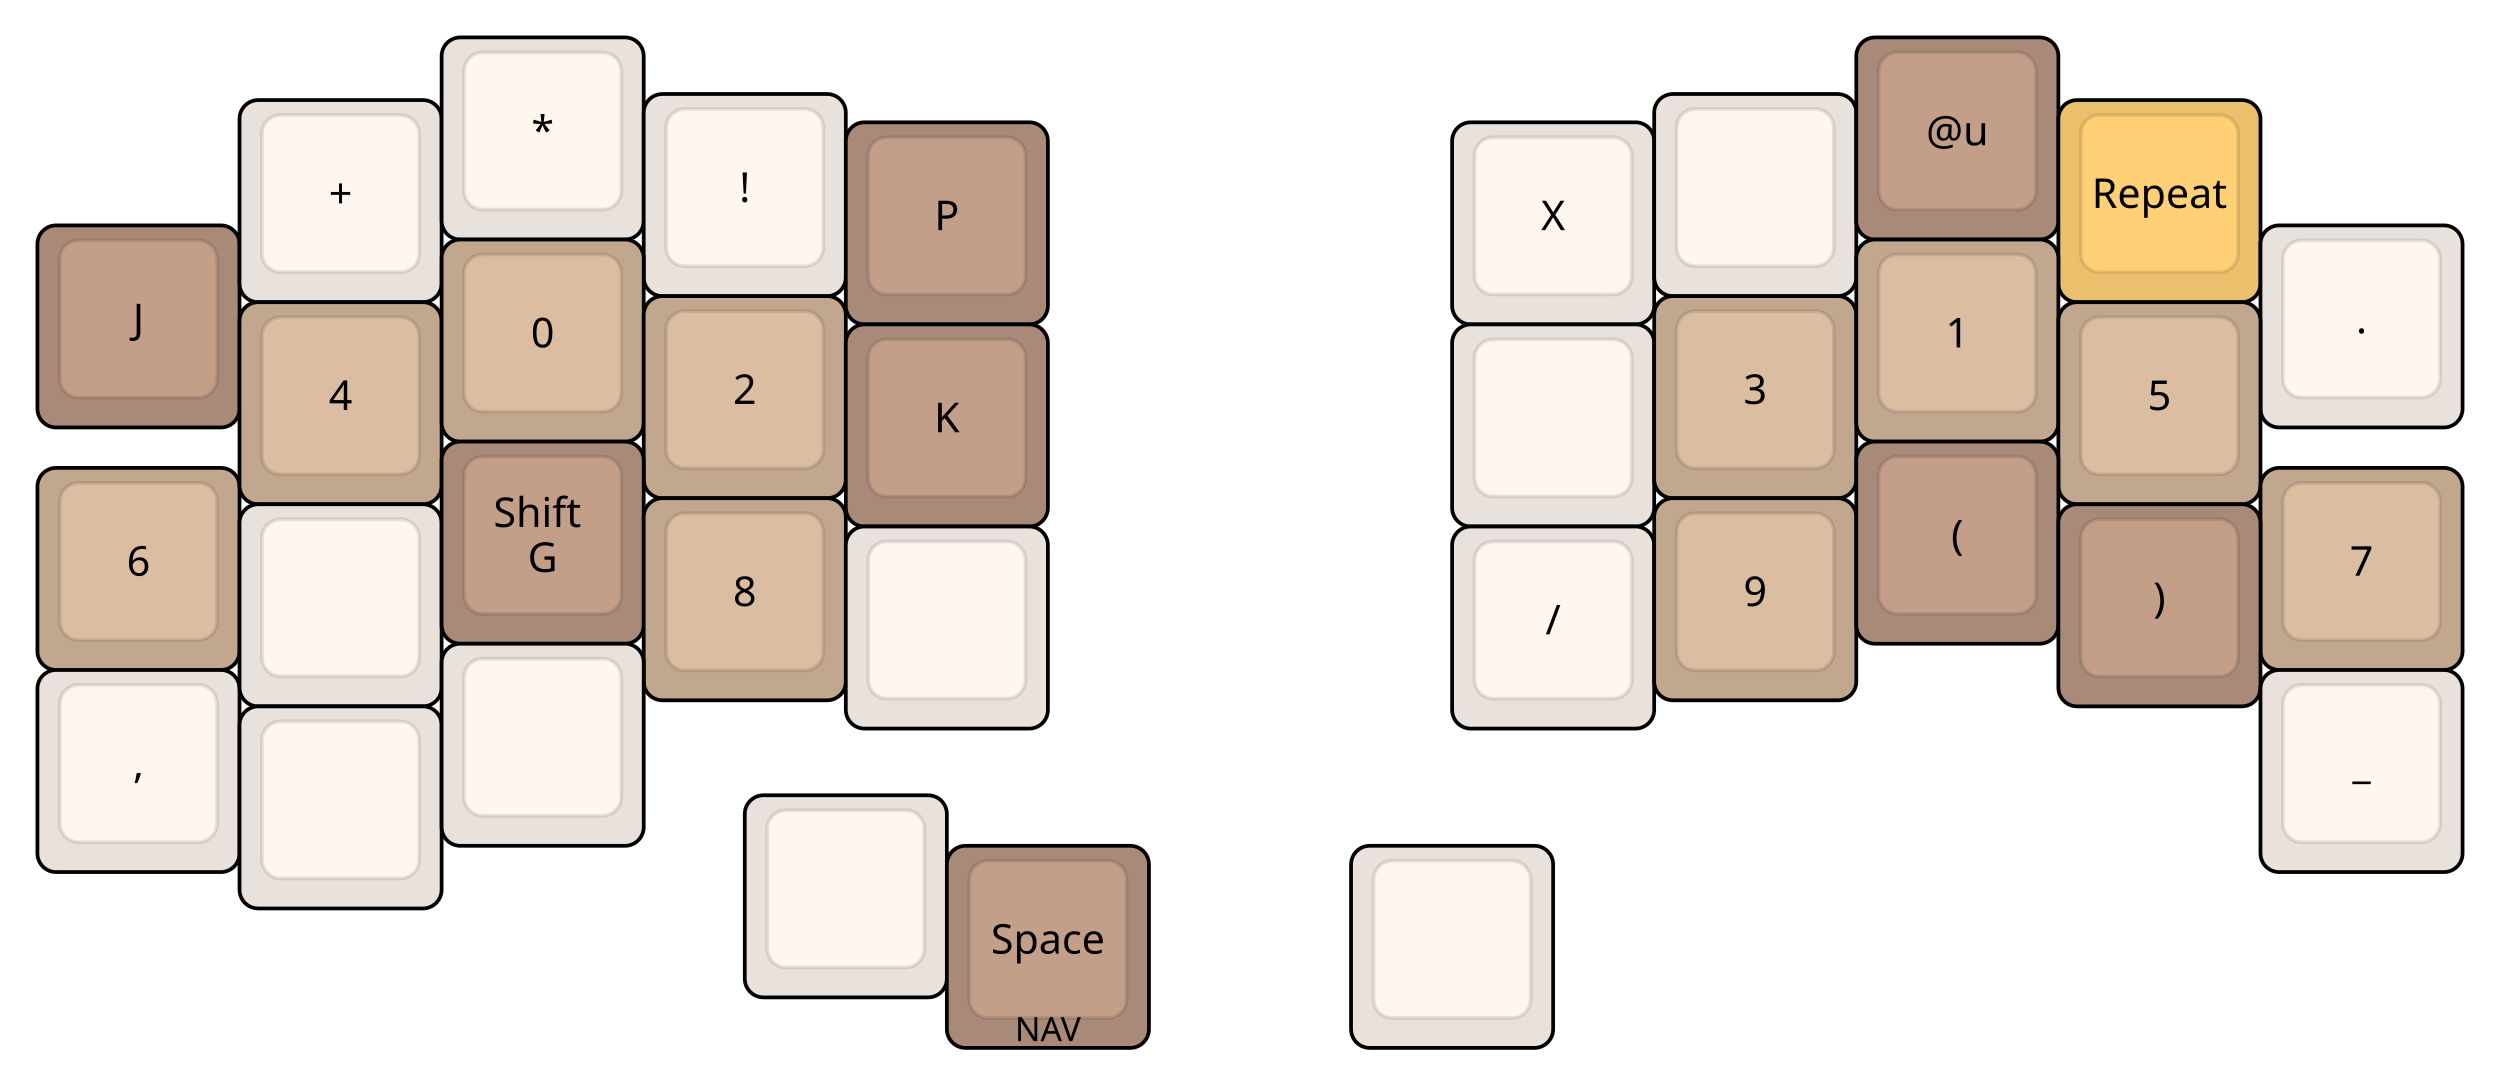
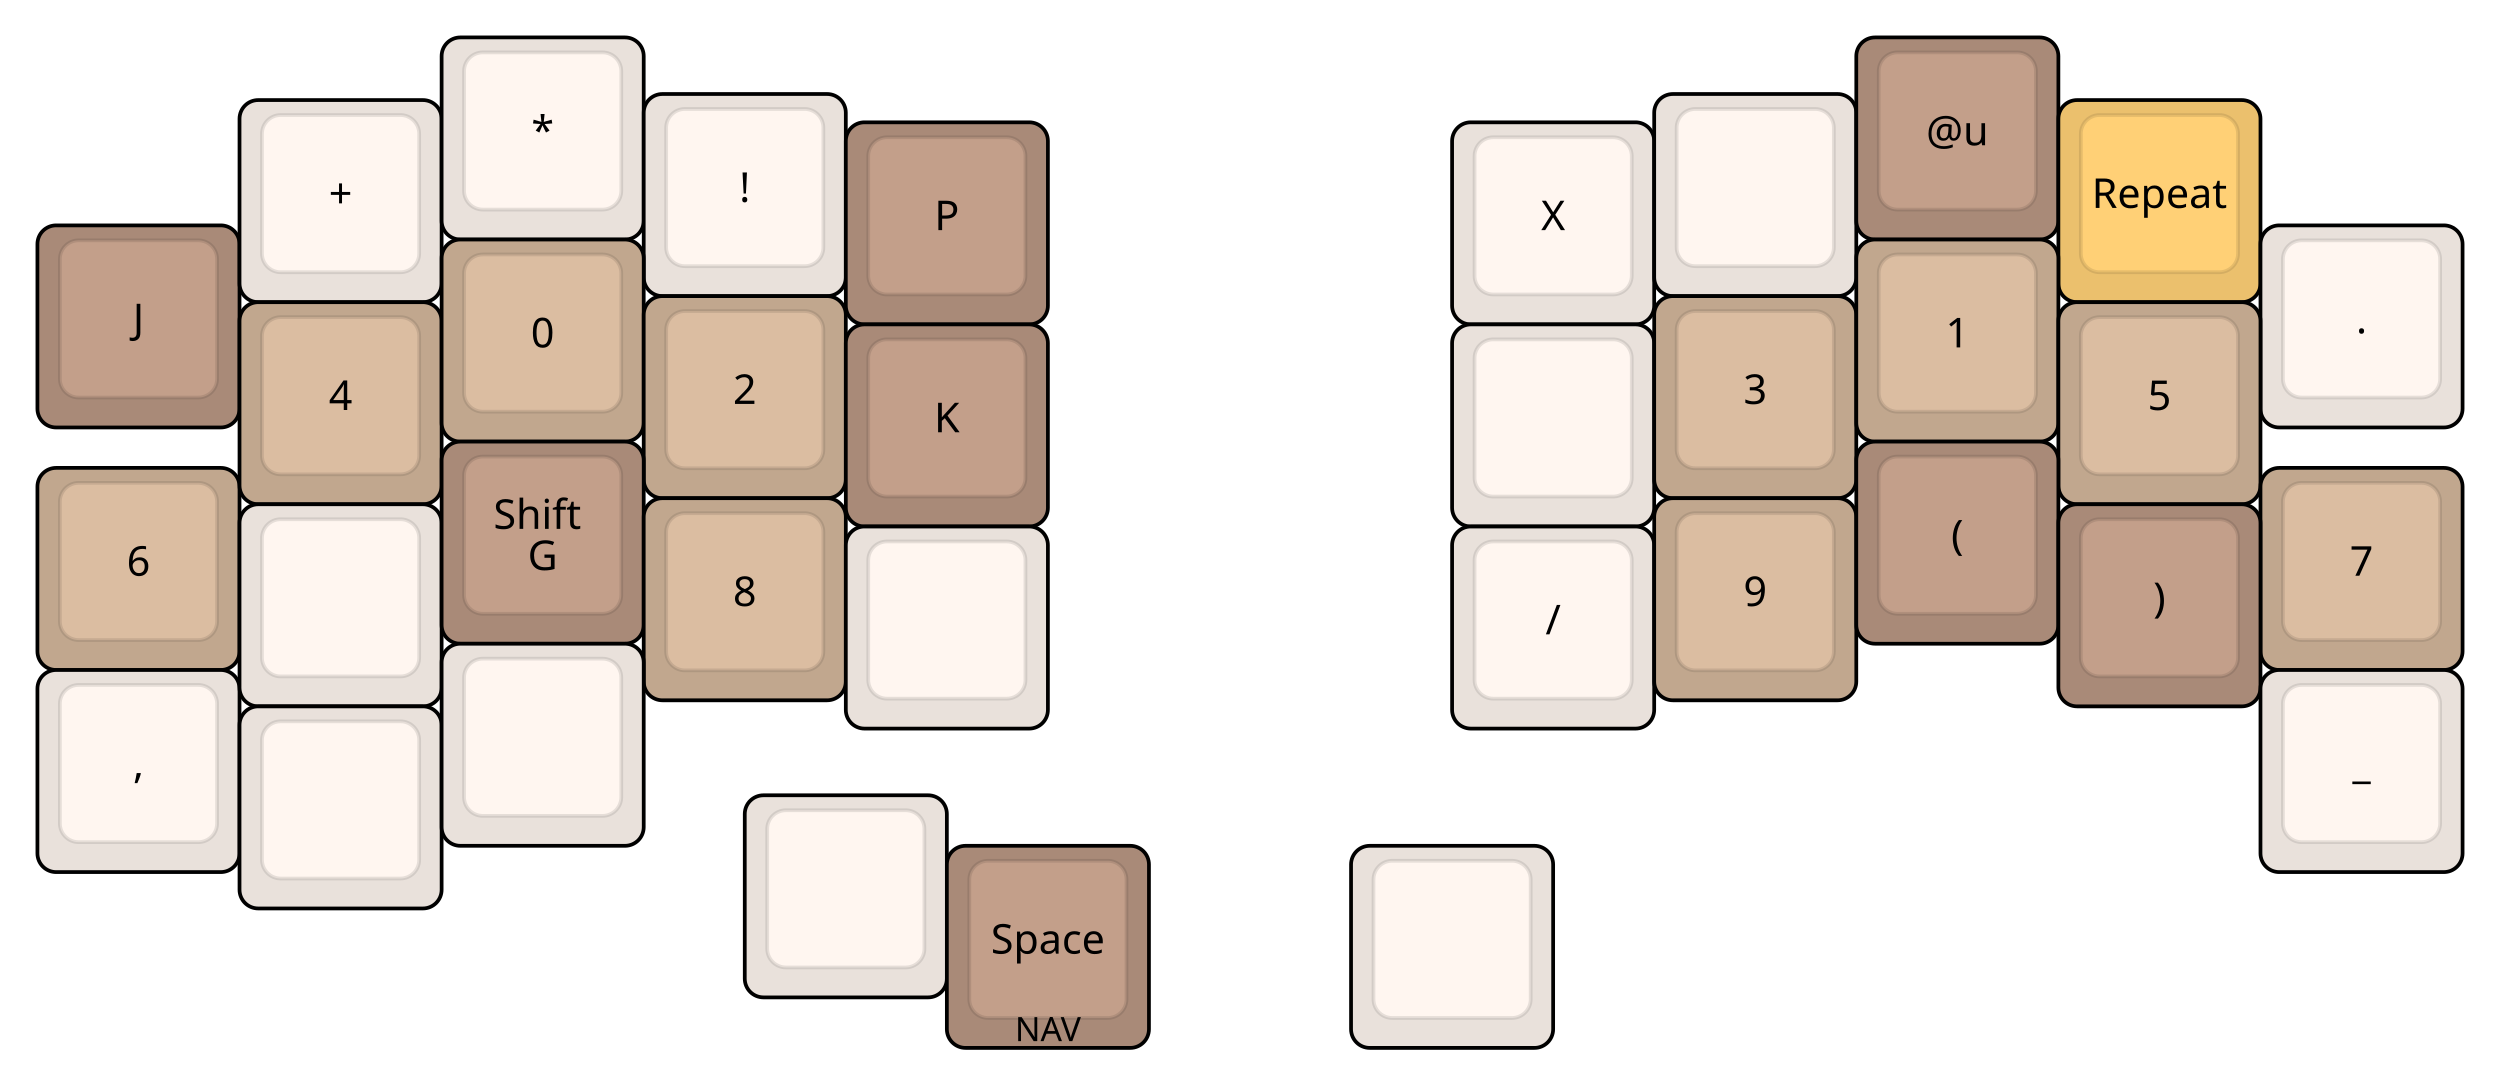
<svg xmlns="http://www.w3.org/2000/svg" width="668px" height="290x" viewBox="0 0 668 290">
  <style type="text/css">
    .keycap .border { stroke: black; stroke-width: 1; }
    .keycap .inner.border { stroke: rgba(0,0,0,.1); }
    .keycap { font-family: sans-serif; font-size: 11px}
    .keycap .sub { font-size: 9px}
  </style>
  <g class="keycap management">
    <rect x="10" y="60.22" width="54" height="54" rx="5" fill="#a98a78" class="outer border" />
    <rect x="16" y="64.22" width="42" height="42" rx="5" fill="#c39f8a" class="inner border" />
    <text x="37" y="85.22" text-anchor="middle" dominant-baseline="middle" class="main">
      <tspan x="37" dy="0">J</tspan>
    </text>
  </g>
  <g class="keycap blank">
    <rect x="64" y="26.74" width="54" height="54" rx="5" fill="#e9e1db" class="outer border" />
    <rect x="70" y="30.74" width="42" height="42" rx="5" fill="#fff6f0" class="inner border" />
    <text x="91" y="51.74" text-anchor="middle" dominant-baseline="middle" class="main">
      <tspan x="91" dy="0">+</tspan>
    </text>
  </g>
  <g class="keycap blank">
    <rect x="118" y="10" width="54" height="54" rx="5" fill="#e9e1db" class="outer border" />
    <rect x="124" y="14" width="42" height="42" rx="5" fill="#fff6f0" class="inner border" />
    <text x="145" y="35" text-anchor="middle" dominant-baseline="middle" class="main">
      <tspan x="145" dy="0">*</tspan>
    </text>
  </g>
  <g class="keycap blank">
    <rect x="172" y="25.12" width="54" height="54" rx="5" fill="#e9e1db" class="outer border" />
    <rect x="178" y="29.12" width="42" height="42" rx="5" fill="#fff6f0" class="inner border" />
    <text x="199" y="50.12" text-anchor="middle" dominant-baseline="middle" class="main">
      <tspan x="199" dy="0">!</tspan>
    </text>
  </g>
  <g class="keycap management">
    <rect x="226" y="32.68" width="54" height="54" rx="5" fill="#a98a78" class="outer border" />
    <rect x="232" y="36.68" width="42" height="42" rx="5" fill="#c39f8a" class="inner border" />
    <text x="253" y="57.68" text-anchor="middle" dominant-baseline="middle" class="main">
      <tspan x="253" dy="0">P</tspan>
    </text>
  </g>
  <g class="keycap blank">
    <rect x="388" y="32.68" width="54" height="54" rx="5" fill="#e9e1db" class="outer border" />
    <rect x="394" y="36.68" width="42" height="42" rx="5" fill="#fff6f0" class="inner border" />
    <text x="415" y="57.68" text-anchor="middle" dominant-baseline="middle" class="main">
      <tspan x="415" dy="0">X</tspan>
    </text>
  </g>
  <g class="keycap blank">
    <rect x="442" y="25.12" width="54" height="54" rx="5" fill="#e9e1db" class="outer border" />
    <rect x="448" y="29.12" width="42" height="42" rx="5" fill="#fff6f0" class="inner border" />
  </g>
  <g class="keycap management">
    <rect x="496" y="10" width="54" height="54" rx="5" fill="#a98a78" class="outer border" />
    <rect x="502" y="14" width="42" height="42" rx="5" fill="#c39f8a" class="inner border" />
    <text x="523" y="35" text-anchor="middle" dominant-baseline="middle" class="main">
      <tspan x="523" dy="0">@u</tspan>
    </text>
  </g>
  <g class="keycap special">
    <rect x="550" y="26.74" width="54" height="54" rx="5" fill="#ebc06d" class="outer border" />
    <rect x="556" y="30.74" width="42" height="42" rx="5" fill="#ffd076" class="inner border" />
    <text x="577" y="51.74" text-anchor="middle" dominant-baseline="middle" class="main">
      <tspan x="577" dy="0">Repeat</tspan>
    </text>
  </g>
  <g class="keycap blank">
    <rect x="604" y="60.22" width="54" height="54" rx="5" fill="#e9e1db" class="outer border" />
    <rect x="610" y="64.22" width="42" height="42" rx="5" fill="#fff6f0" class="inner border" />
    <text x="631" y="85.22" text-anchor="middle" dominant-baseline="middle" class="main">
      <tspan x="631" dy="0">.</tspan>
    </text>
  </g>
  <g class="keycap default">
    <rect x="10" y="125.02" width="54" height="54" rx="5" fill="#c1a78e" class="outer border" />
    <rect x="16" y="129.02" width="42" height="42" rx="5" fill="#dbbda1" class="inner border" />
    <text x="37" y="150.02" text-anchor="middle" dominant-baseline="middle" class="main">
      <tspan x="37" dy="0">6</tspan>
    </text>
  </g>
  <g class="keycap default">
    <rect x="64" y="80.74" width="54" height="54" rx="5" fill="#c1a78e" class="outer border" />
    <rect x="70" y="84.74" width="42" height="42" rx="5" fill="#dbbda1" class="inner border" />
    <text x="91" y="105.74" text-anchor="middle" dominant-baseline="middle" class="main">
      <tspan x="91" dy="0">4</tspan>
    </text>
  </g>
  <g class="keycap default">
    <rect x="118" y="64" width="54" height="54" rx="5" fill="#c1a78e" class="outer border" />
    <rect x="124" y="68" width="42" height="42" rx="5" fill="#dbbda1" class="inner border" />
    <text x="145" y="89" text-anchor="middle" dominant-baseline="middle" class="main">
      <tspan x="145" dy="0">0</tspan>
    </text>
  </g>
  <g class="keycap default">
    <rect x="172" y="79.12" width="54" height="54" rx="5" fill="#c1a78e" class="outer border" />
    <rect x="178" y="83.12" width="42" height="42" rx="5" fill="#dbbda1" class="inner border" />
    <text x="199" y="104.12" text-anchor="middle" dominant-baseline="middle" class="main">
      <tspan x="199" dy="0">2</tspan>
    </text>
  </g>
  <g class="keycap management">
    <rect x="226" y="86.68" width="54" height="54" rx="5" fill="#a98a78" class="outer border" />
    <rect x="232" y="90.68" width="42" height="42" rx="5" fill="#c39f8a" class="inner border" />
    <text x="253" y="111.68" text-anchor="middle" dominant-baseline="middle" class="main">
      <tspan x="253" dy="0">K</tspan>
    </text>
  </g>
  <g class="keycap blank">
    <rect x="388" y="86.68" width="54" height="54" rx="5" fill="#e9e1db" class="outer border" />
    <rect x="394" y="90.68" width="42" height="42" rx="5" fill="#fff6f0" class="inner border" />
  </g>
  <g class="keycap default">
    <rect x="442" y="79.12" width="54" height="54" rx="5" fill="#c1a78e" class="outer border" />
    <rect x="448" y="83.12" width="42" height="42" rx="5" fill="#dbbda1" class="inner border" />
    <text x="469" y="104.12" text-anchor="middle" dominant-baseline="middle" class="main">
      <tspan x="469" dy="0">3</tspan>
    </text>
  </g>
  <g class="keycap default">
    <rect x="496" y="64" width="54" height="54" rx="5" fill="#c1a78e" class="outer border" />
    <rect x="502" y="68" width="42" height="42" rx="5" fill="#dbbda1" class="inner border" />
    <text x="523" y="89" text-anchor="middle" dominant-baseline="middle" class="main">
      <tspan x="523" dy="0">1</tspan>
    </text>
  </g>
  <g class="keycap default">
    <rect x="550" y="80.74" width="54" height="54" rx="5" fill="#c1a78e" class="outer border" />
    <rect x="556" y="84.74" width="42" height="42" rx="5" fill="#dbbda1" class="inner border" />
    <text x="577" y="105.74" text-anchor="middle" dominant-baseline="middle" class="main">
      <tspan x="577" dy="0">5</tspan>
    </text>
  </g>
  <g class="keycap default">
    <rect x="604" y="125.02" width="54" height="54" rx="5" fill="#c1a78e" class="outer border" />
    <rect x="610" y="129.02" width="42" height="42" rx="5" fill="#dbbda1" class="inner border" />
    <text x="631" y="150.02" text-anchor="middle" dominant-baseline="middle" class="main">
      <tspan x="631" dy="0">7</tspan>
    </text>
  </g>
  <g class="keycap blank">
    <rect x="10" y="179.02" width="54" height="54" rx="5" fill="#e9e1db" class="outer border" />
    <rect x="16" y="183.02" width="42" height="42" rx="5" fill="#fff6f0" class="inner border" />
    <text x="37" y="204.02" text-anchor="middle" dominant-baseline="middle" class="main">
      <tspan x="37" dy="0">,</tspan>
    </text>
  </g>
  <g class="keycap blank">
    <rect x="64" y="134.74" width="54" height="54" rx="5" fill="#e9e1db" class="outer border" />
    <rect x="70" y="138.74" width="42" height="42" rx="5" fill="#fff6f0" class="inner border" />
  </g>
  <g class="keycap management">
    <rect x="118" y="118" width="54" height="54" rx="5" fill="#a98a78" class="outer border" />
    <rect x="124" y="122" width="42" height="42" rx="5" fill="#c39f8a" class="inner border" />
-     <text x="145" y="137" text-anchor="middle" dominant-baseline="middle" class="main">
+     <text x="145" y="137.5" text-anchor="middle" dominant-baseline="middle" class="main">
      <tspan x="145" dy="0">Shift</tspan>
-       <tspan x="145" dy="12">G</tspan>
+       <tspan x="145" dy="11">G</tspan>
    </text>
  </g>
  <g class="keycap default">
    <rect x="172" y="133.12" width="54" height="54" rx="5" fill="#c1a78e" class="outer border" />
    <rect x="178" y="137.12" width="42" height="42" rx="5" fill="#dbbda1" class="inner border" />
    <text x="199" y="158.12" text-anchor="middle" dominant-baseline="middle" class="main">
      <tspan x="199" dy="0">8</tspan>
    </text>
  </g>
  <g class="keycap blank">
    <rect x="226" y="140.68" width="54" height="54" rx="5" fill="#e9e1db" class="outer border" />
    <rect x="232" y="144.68" width="42" height="42" rx="5" fill="#fff6f0" class="inner border" />
  </g>
  <g class="keycap blank">
    <rect x="388" y="140.68" width="54" height="54" rx="5" fill="#e9e1db" class="outer border" />
    <rect x="394" y="144.68" width="42" height="42" rx="5" fill="#fff6f0" class="inner border" />
    <text x="415" y="165.68" text-anchor="middle" dominant-baseline="middle" class="main">
      <tspan x="415" dy="0">/</tspan>
    </text>
  </g>
  <g class="keycap default">
    <rect x="442" y="133.12" width="54" height="54" rx="5" fill="#c1a78e" class="outer border" />
    <rect x="448" y="137.12" width="42" height="42" rx="5" fill="#dbbda1" class="inner border" />
    <text x="469" y="158.12" text-anchor="middle" dominant-baseline="middle" class="main">
      <tspan x="469" dy="0">9</tspan>
    </text>
  </g>
  <g class="keycap management">
    <rect x="496" y="118" width="54" height="54" rx="5" fill="#a98a78" class="outer border" />
    <rect x="502" y="122" width="42" height="42" rx="5" fill="#c39f8a" class="inner border" />
    <text x="523" y="143" text-anchor="middle" dominant-baseline="middle" class="main">
      <tspan x="523" dy="0">(</tspan>
    </text>
  </g>
  <g class="keycap management">
    <rect x="550" y="134.74" width="54" height="54" rx="5" fill="#a98a78" class="outer border" />
    <rect x="556" y="138.74" width="42" height="42" rx="5" fill="#c39f8a" class="inner border" />
    <text x="577" y="159.74" text-anchor="middle" dominant-baseline="middle" class="main">
      <tspan x="577" dy="0">)</tspan>
    </text>
  </g>
  <g class="keycap blank">
    <rect x="604" y="179.02" width="54" height="54" rx="5" fill="#e9e1db" class="outer border" />
    <rect x="610" y="183.02" width="42" height="42" rx="5" fill="#fff6f0" class="inner border" />
    <text x="631" y="204.02" text-anchor="middle" dominant-baseline="middle" class="main">
      <tspan x="631" dy="0">_</tspan>
    </text>
  </g>
  <g class="keycap blank">
    <rect x="64" y="188.74" width="54" height="54" rx="5" fill="#e9e1db" class="outer border" />
    <rect x="70" y="192.74" width="42" height="42" rx="5" fill="#fff6f0" class="inner border" />
  </g>
  <g class="keycap blank">
    <rect x="118" y="172" width="54" height="54" rx="5" fill="#e9e1db" class="outer border" />
    <rect x="124" y="176" width="42" height="42" rx="5" fill="#fff6f0" class="inner border" />
  </g>
  <g class="keycap blank">
    <rect x="199" y="212.5" width="54" height="54" rx="5" fill="#e9e1db" class="outer border" />
    <rect x="205" y="216.5" width="42" height="42" rx="5" fill="#fff6f0" class="inner border" />
  </g>
  <g class="keycap management">
    <rect x="253" y="226" width="54" height="54" rx="5" fill="#a98a78" class="outer border" />
    <rect x="259" y="230" width="42" height="42" rx="5" fill="#c39f8a" class="inner border" />
    <text x="280" y="251" text-anchor="middle" dominant-baseline="middle" class="main">
      <tspan x="280" dy="0">Space</tspan>
    </text>
    <text x="280" y="278.2" text-anchor="middle" class="sub">NAV</text>
  </g>
  <g class="keycap blank">
    <rect x="361" y="226" width="54" height="54" rx="5" fill="#e9e1db" class="outer border" />
    <rect x="367" y="230" width="42" height="42" rx="5" fill="#fff6f0" class="inner border" />
  </g>
</svg>
